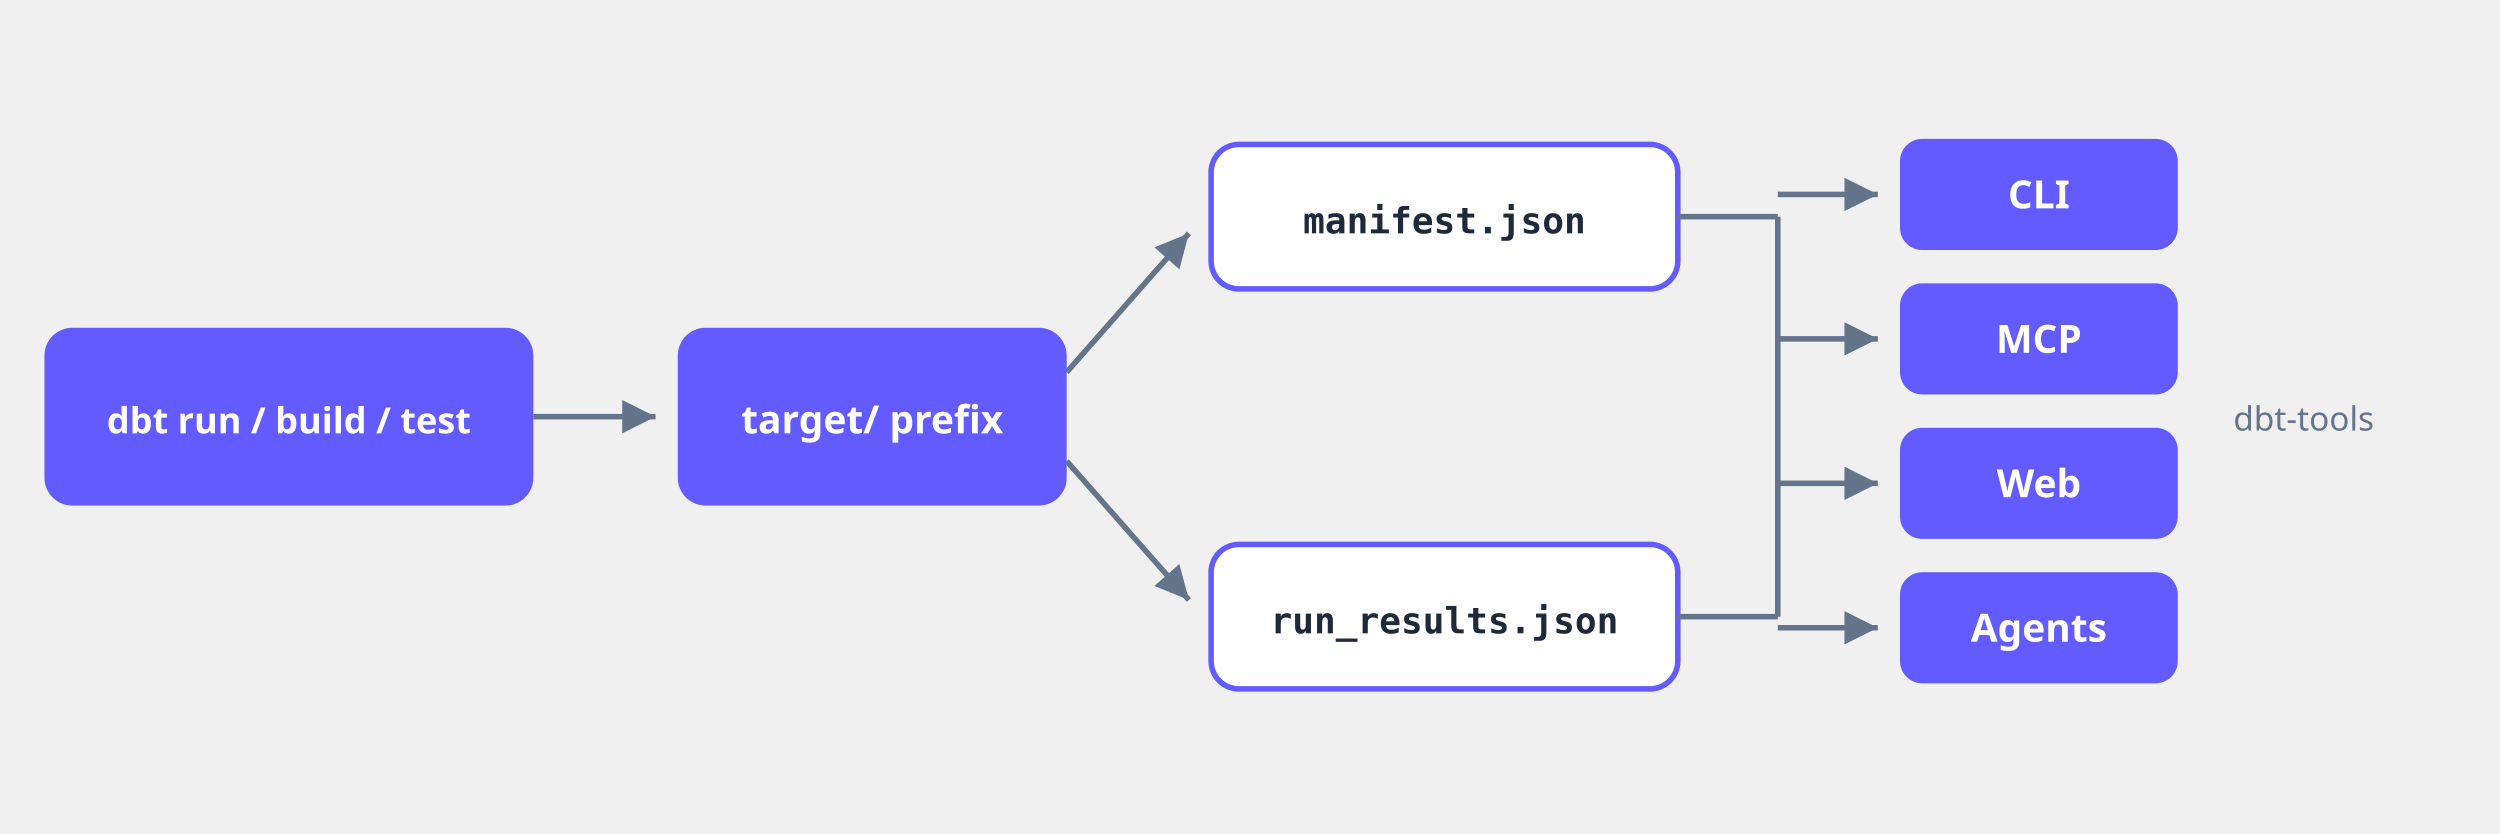
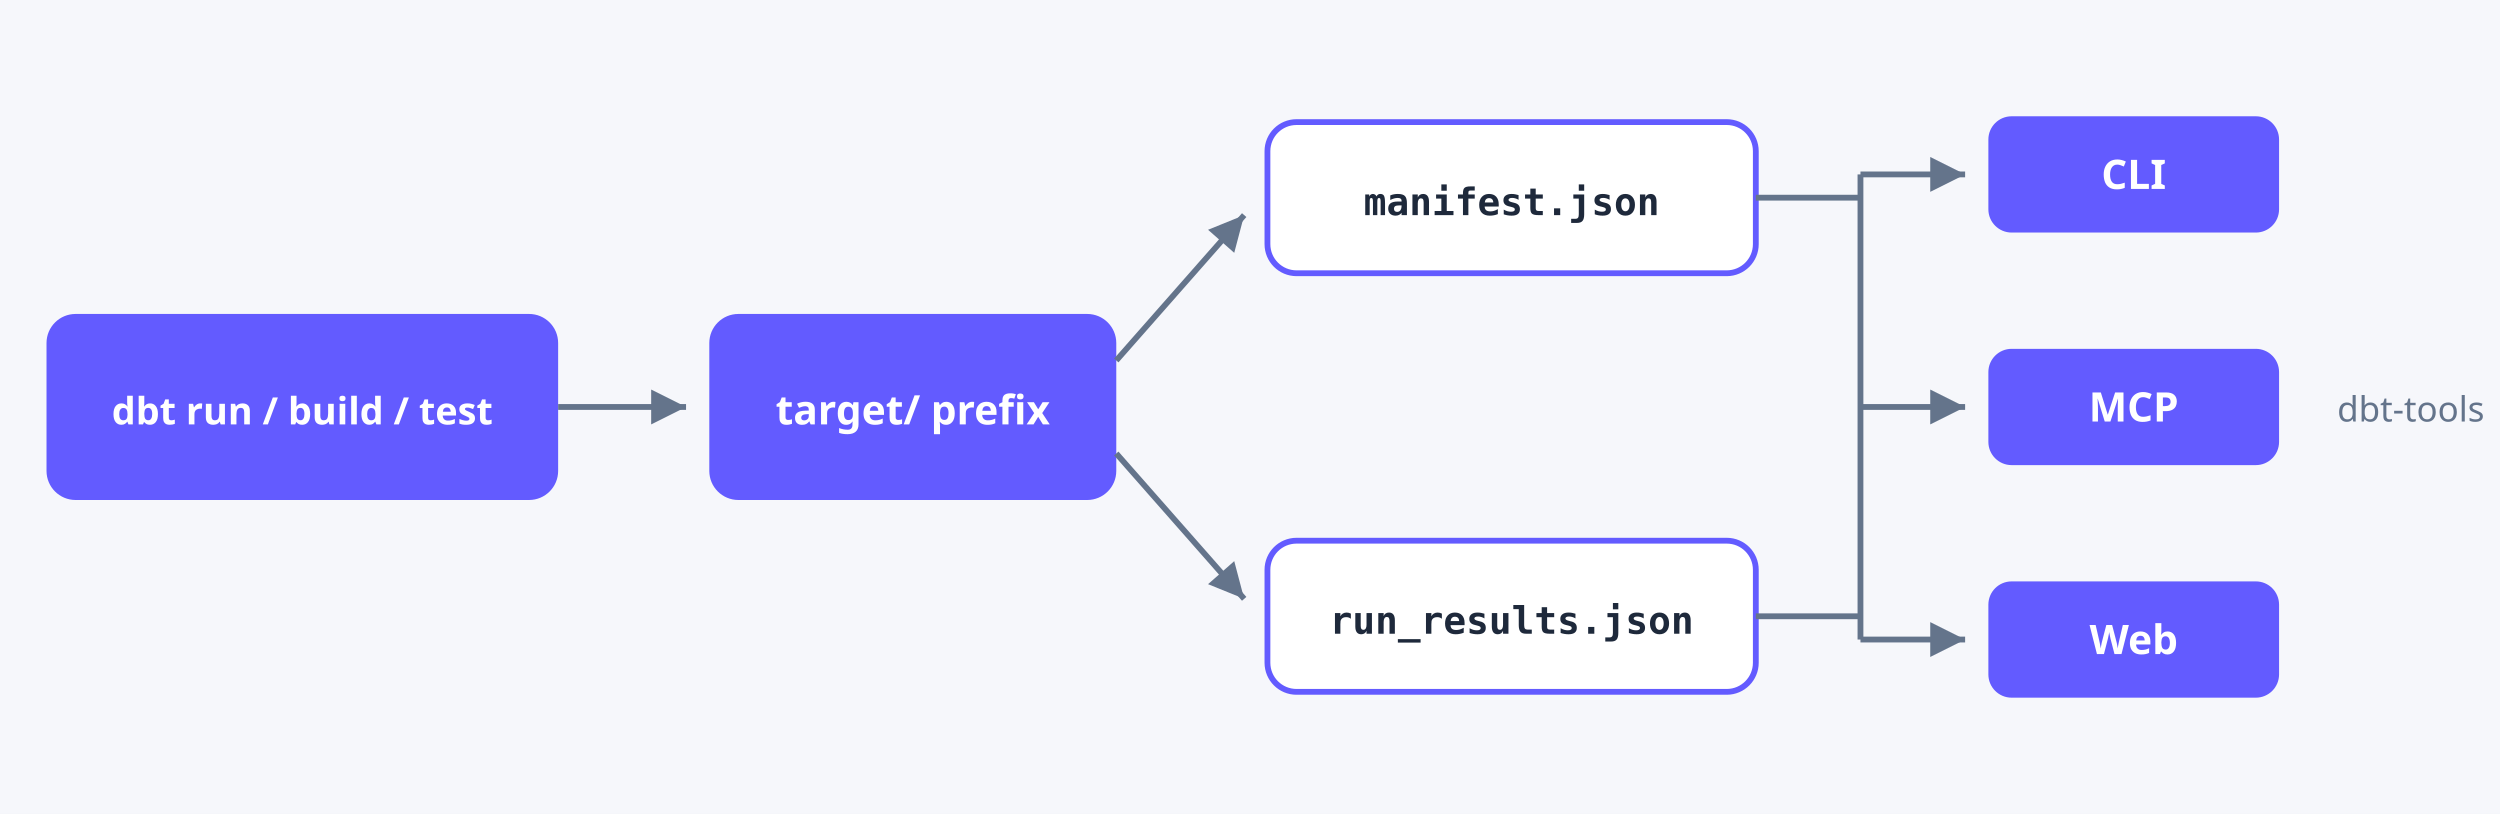
- <svg xmlns="http://www.w3.org/2000/svg" viewBox="0 0 900 300" role="img" aria-label="dbt run, build, or test writes manifest.json and run_results.json under a target prefix; dbt-tools CLI, MCP, Web, and Agents consume those artifacts.">
+ <svg xmlns="http://www.w3.org/2000/svg" viewBox="0 0 860 280" role="img" aria-label="dbt run, build, or test writes manifest.json and run_results.json under a target prefix; dbt-tools CLI, MCP, and Web consume those artifacts.">
  <defs>
    <marker id="arrow" markerWidth="8" markerHeight="8" refX="6" refY="3" orient="auto">
      <path d="M0,0 L6,3 L0,6 Z" fill="#64748B" />
    </marker>
  </defs>
-   <rect x="16" y="118" width="176" height="64" rx="10" fill="#635BFF" />
-   <text x="104" y="156" text-anchor="middle" fill="#FFFFFF" font-family="system-ui, sans-serif" font-size="13" font-weight="600">dbt run / build / test</text>
-   <line x1="192" y1="150" x2="236" y2="150" stroke="#64748B" stroke-width="2" marker-end="url(#arrow)" />
-   <rect x="244" y="118" width="140" height="64" rx="10" fill="#635BFF" />
-   <text x="314" y="156" text-anchor="middle" fill="#FFFFFF" font-family="system-ui, sans-serif" font-size="14" font-weight="600">target/ prefix</text>
-   <line x1="384" y1="134" x2="428" y2="84" stroke="#64748B" stroke-width="2" marker-end="url(#arrow)" />
-   <line x1="384" y1="166" x2="428" y2="216" stroke="#64748B" stroke-width="2" marker-end="url(#arrow)" />
-   <rect x="436" y="52" width="168" height="52" rx="10" fill="#FFFFFF" stroke="#635BFF" stroke-width="2" />
-   <text x="520" y="84" text-anchor="middle" fill="#1E293B" font-family="ui-monospace, monospace" font-size="13" font-weight="600">manifest.json</text>
-   <rect x="436" y="196" width="168" height="52" rx="10" fill="#FFFFFF" stroke="#635BFF" stroke-width="2" />
-   <text x="520" y="228" text-anchor="middle" fill="#1E293B" font-family="ui-monospace, monospace" font-size="13" font-weight="600">run_results.json</text>
-   <line x1="604" y1="78" x2="640" y2="78" stroke="#64748B" stroke-width="2" />
-   <line x1="604" y1="222" x2="640" y2="222" stroke="#64748B" stroke-width="2" />
-   <line x1="640" y1="78" x2="640" y2="222" stroke="#64748B" stroke-width="2" />
-   <line x1="640" y1="70" x2="676" y2="70" stroke="#64748B" stroke-width="2" marker-end="url(#arrow)" />
-   <line x1="640" y1="122" x2="676" y2="122" stroke="#64748B" stroke-width="2" marker-end="url(#arrow)" />
-   <line x1="640" y1="174" x2="676" y2="174" stroke="#64748B" stroke-width="2" marker-end="url(#arrow)" />
-   <line x1="640" y1="226" x2="676" y2="226" stroke="#64748B" stroke-width="2" marker-end="url(#arrow)" />
-   <rect x="684" y="50" width="100" height="40" rx="8" fill="#635BFF" />
-   <text x="734" y="75" text-anchor="middle" fill="#FFFFFF" font-family="system-ui, sans-serif" font-size="14" font-weight="600">CLI</text>
-   <rect x="684" y="102" width="100" height="40" rx="8" fill="#635BFF" />
-   <text x="734" y="127" text-anchor="middle" fill="#FFFFFF" font-family="system-ui, sans-serif" font-size="14" font-weight="600">MCP</text>
-   <rect x="684" y="154" width="100" height="40" rx="8" fill="#635BFF" />
-   <text x="734" y="179" text-anchor="middle" fill="#FFFFFF" font-family="system-ui, sans-serif" font-size="14" font-weight="600">Web</text>
-   <rect x="684" y="206" width="100" height="40" rx="8" fill="#635BFF" />
-   <text x="734" y="231" text-anchor="middle" fill="#FFFFFF" font-family="system-ui, sans-serif" font-size="14" font-weight="600">Agents</text>
-   <text x="804" y="155" fill="#64748B" font-family="system-ui, sans-serif" font-size="12">dbt-tools</text>
+   <rect width="860" height="280" fill="#F6F7FB" />
+   <rect x="16" y="108" width="176" height="64" rx="10" fill="#635BFF" />
+   <text x="104" y="146" text-anchor="middle" fill="#FFFFFF" font-family="system-ui, sans-serif" font-size="13" font-weight="600">dbt run / build / test</text>
+   <line x1="192" y1="140" x2="236" y2="140" stroke="#64748B" stroke-width="2" marker-end="url(#arrow)" />
+   <rect x="244" y="108" width="140" height="64" rx="10" fill="#635BFF" />
+   <text x="314" y="146" text-anchor="middle" fill="#FFFFFF" font-family="system-ui, sans-serif" font-size="14" font-weight="600">target/ prefix</text>
+   <line x1="384" y1="124" x2="428" y2="74" stroke="#64748B" stroke-width="2" marker-end="url(#arrow)" />
+   <line x1="384" y1="156" x2="428" y2="206" stroke="#64748B" stroke-width="2" marker-end="url(#arrow)" />
+   <rect x="436" y="42" width="168" height="52" rx="10" fill="#FFFFFF" stroke="#635BFF" stroke-width="2" />
+   <text x="520" y="74" text-anchor="middle" fill="#1E293B" font-family="ui-monospace, monospace" font-size="13" font-weight="600">manifest.json</text>
+   <rect x="436" y="186" width="168" height="52" rx="10" fill="#FFFFFF" stroke="#635BFF" stroke-width="2" />
+   <text x="520" y="218" text-anchor="middle" fill="#1E293B" font-family="ui-monospace, monospace" font-size="13" font-weight="600">run_results.json</text>
+   <line x1="604" y1="68" x2="640" y2="68" stroke="#64748B" stroke-width="2" />
+   <line x1="604" y1="212" x2="640" y2="212" stroke="#64748B" stroke-width="2" />
+   <line x1="640" y1="60" x2="640" y2="220" stroke="#64748B" stroke-width="2" />
+   <line x1="640" y1="60" x2="676" y2="60" stroke="#64748B" stroke-width="2" marker-end="url(#arrow)" />
+   <line x1="640" y1="140" x2="676" y2="140" stroke="#64748B" stroke-width="2" marker-end="url(#arrow)" />
+   <line x1="640" y1="220" x2="676" y2="220" stroke="#64748B" stroke-width="2" marker-end="url(#arrow)" />
+   <rect x="684" y="40" width="100" height="40" rx="8" fill="#635BFF" />
+   <text x="734" y="65" text-anchor="middle" fill="#FFFFFF" font-family="system-ui, sans-serif" font-size="14" font-weight="600">CLI</text>
+   <rect x="684" y="120" width="100" height="40" rx="8" fill="#635BFF" />
+   <text x="734" y="145" text-anchor="middle" fill="#FFFFFF" font-family="system-ui, sans-serif" font-size="14" font-weight="600">MCP</text>
+   <rect x="684" y="200" width="100" height="40" rx="8" fill="#635BFF" />
+   <text x="734" y="225" text-anchor="middle" fill="#FFFFFF" font-family="system-ui, sans-serif" font-size="14" font-weight="600">Web</text>
+   <text x="804" y="145" fill="#64748B" font-family="system-ui, sans-serif" font-size="12">dbt-tools</text>
</svg>
